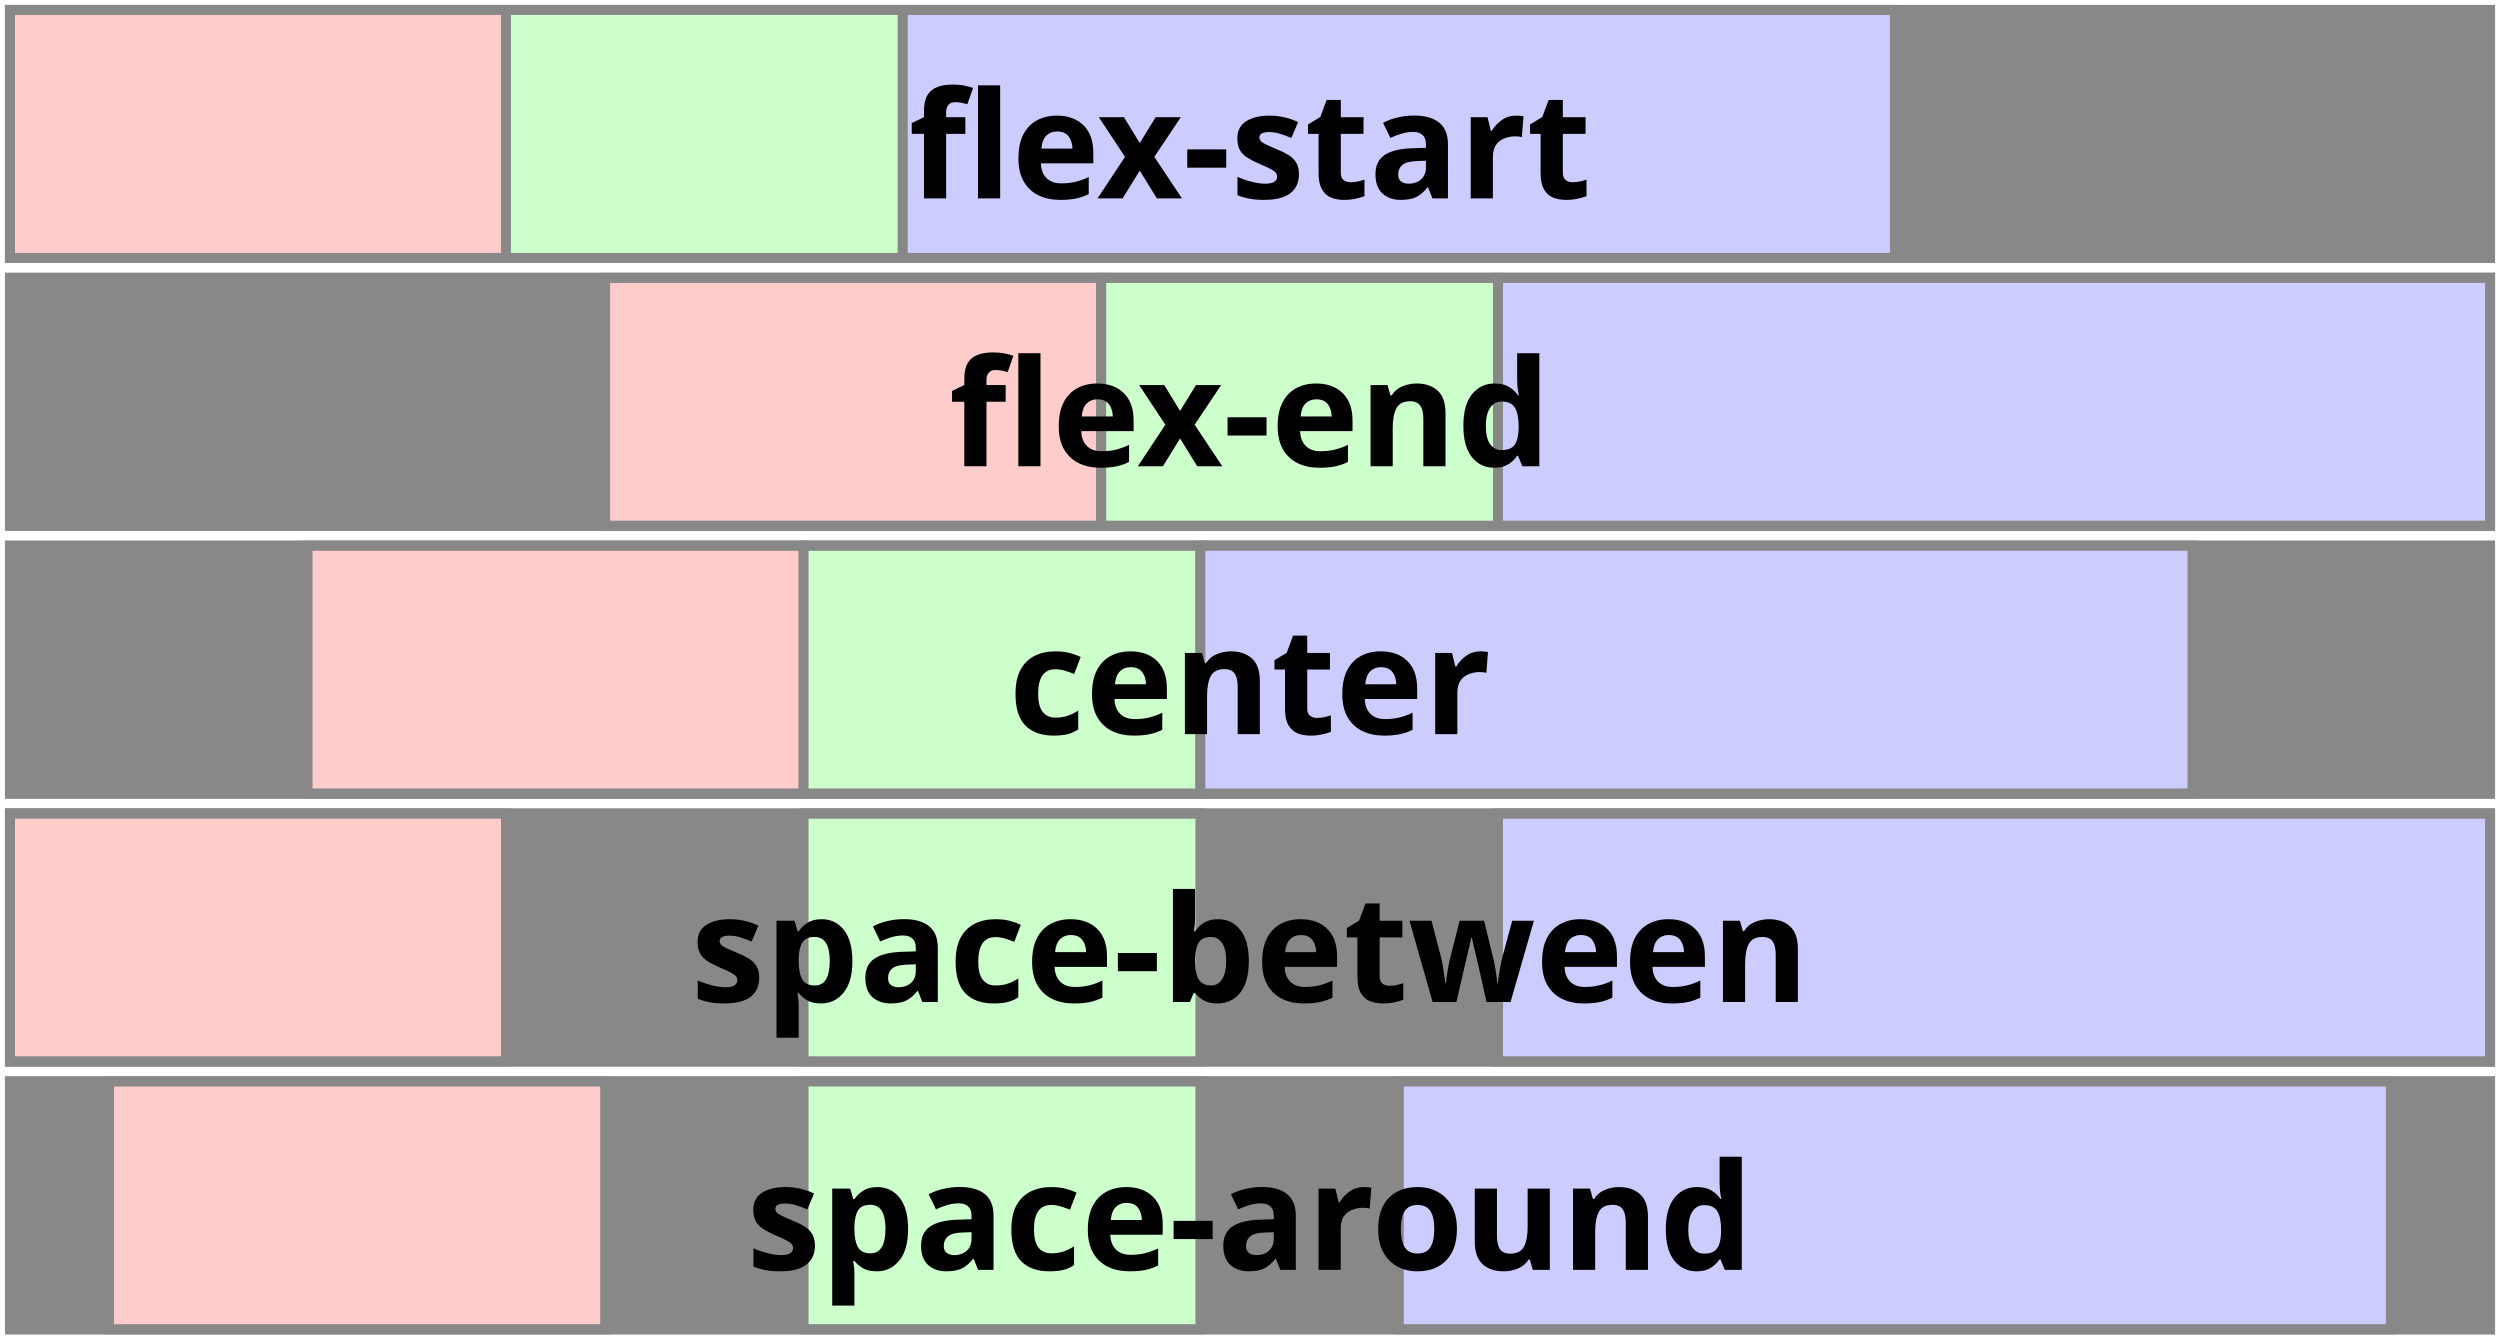
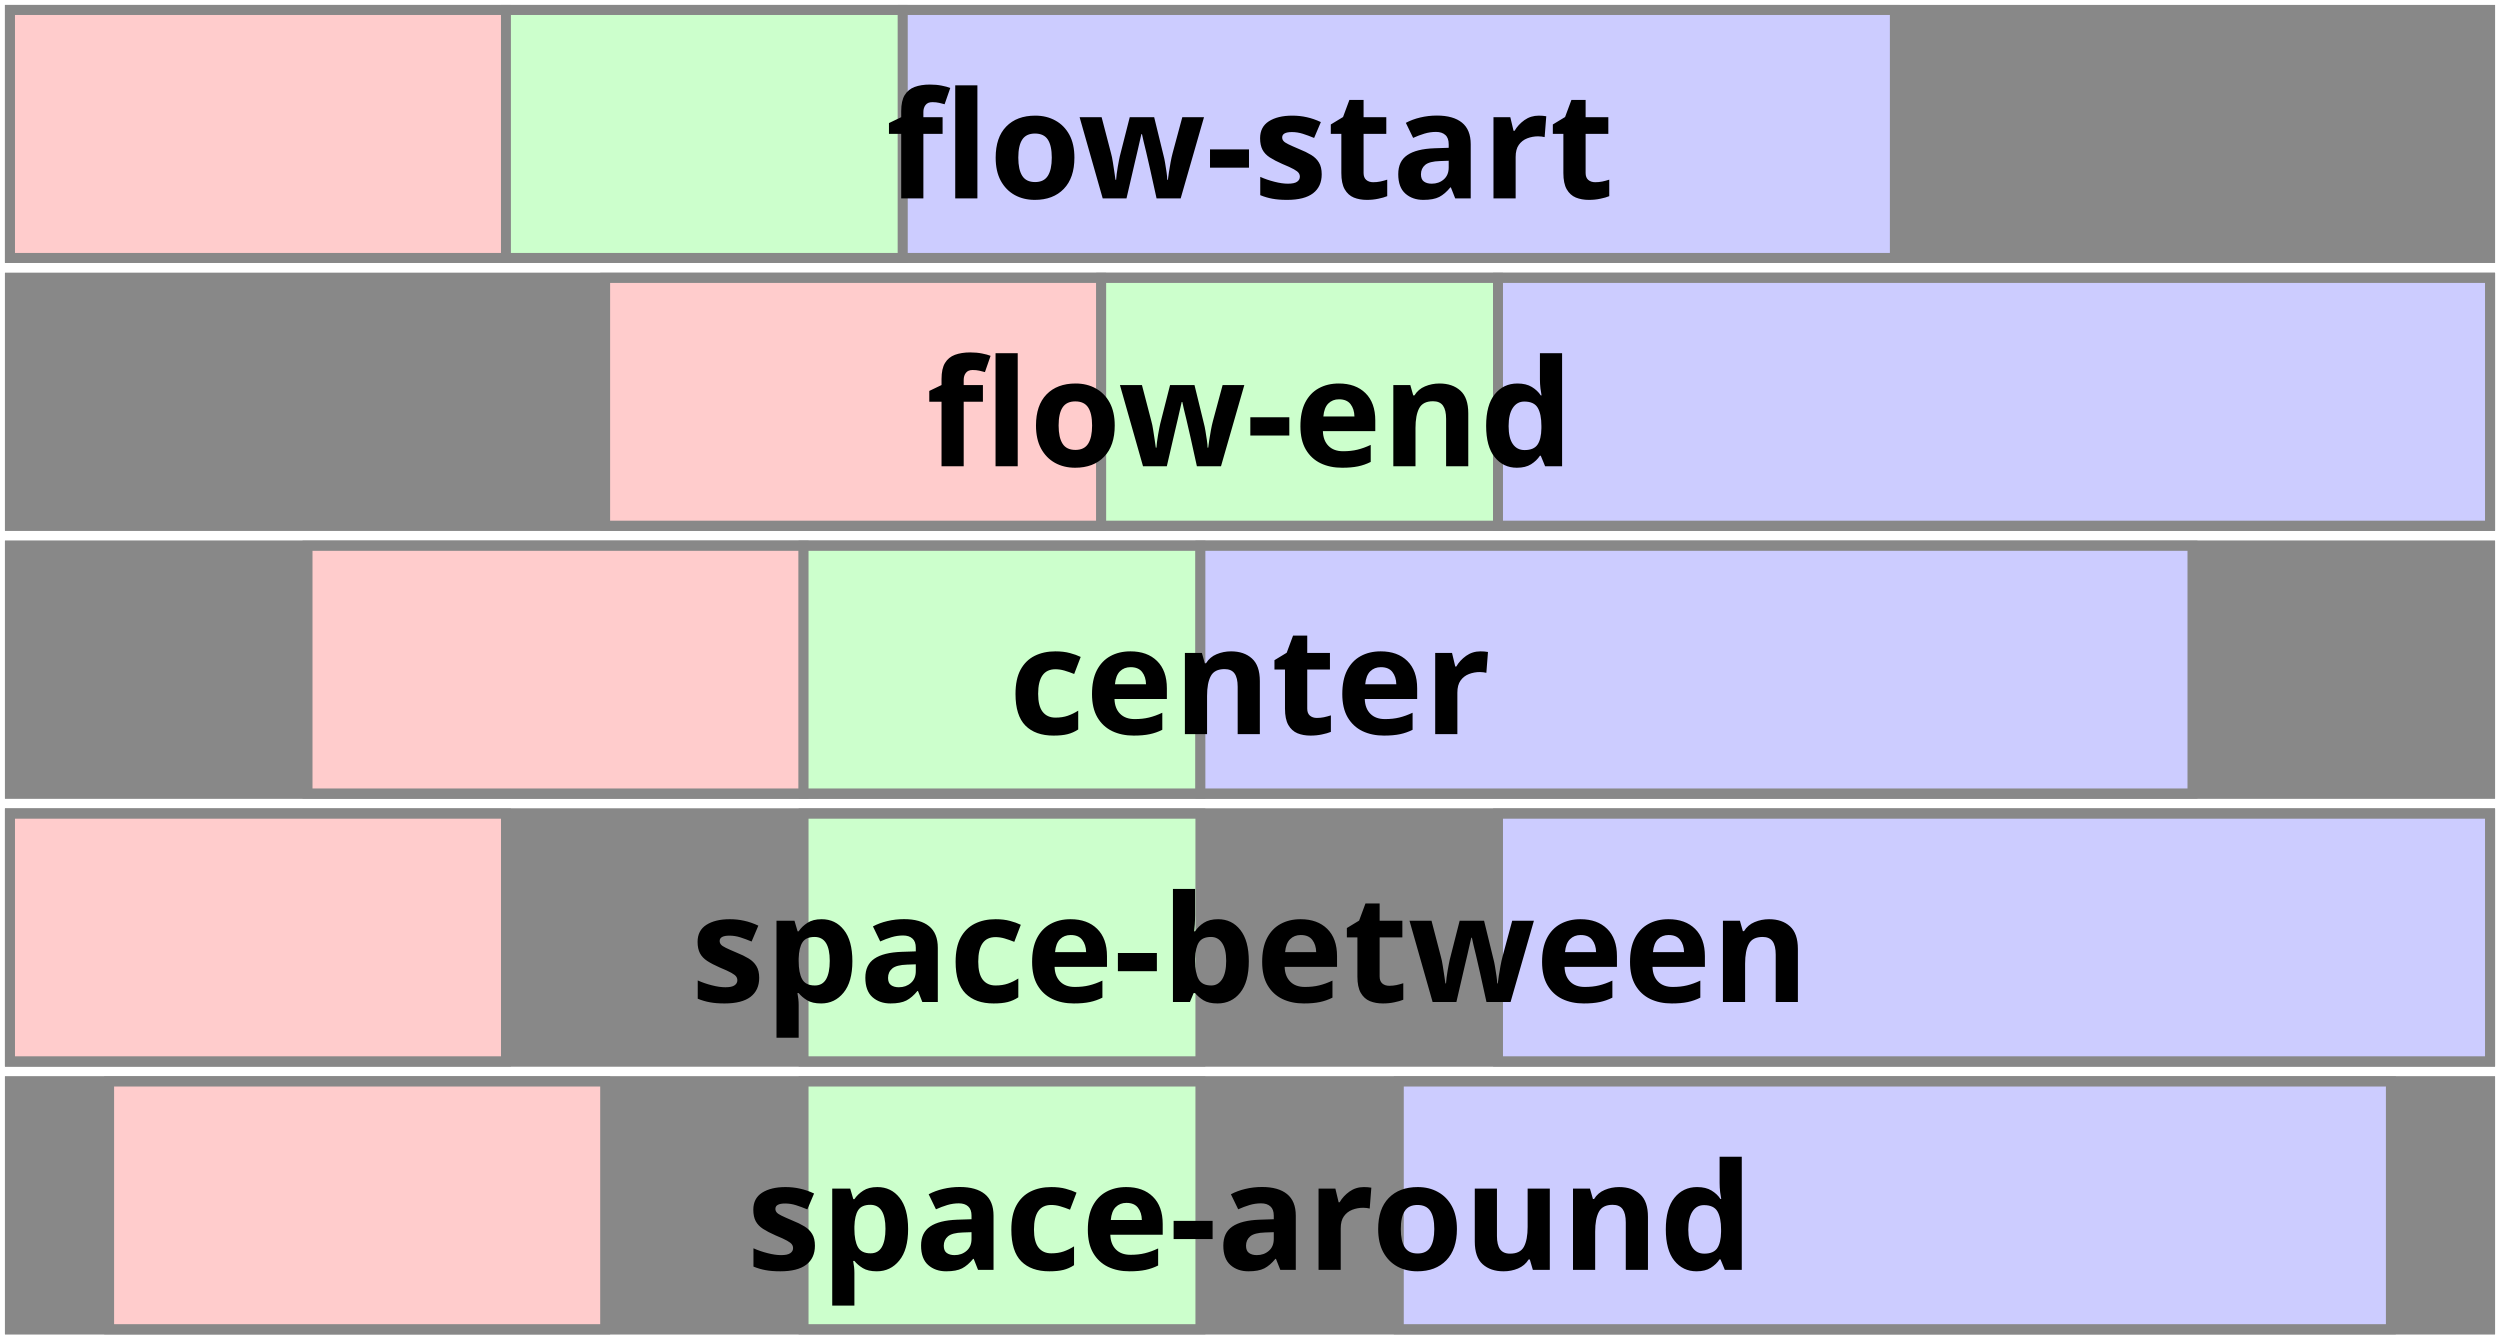
<svg xmlns="http://www.w3.org/2000/svg" width="504" height="270" viewBox="0 0 504 270">
  <defs>
    <pattern id="checker" width="20" height="20" patternUnits="userSpaceOnUse">
      <rect x="0" y="0" width="10" height="10" fill="#eee" />
      <rect x="10" y="10" width="10" height="10" fill="#eee" />
      <rect x="0" y="10" width="10" height="10" fill="#ccc" />
      <rect x="10" y="0" width="10" height="10" fill="#ccc" />
    </pattern>
  </defs>
  <style>
		text { font-family: sans-serif; font-weight: bold; font-size: 30px; text-anchor: middle; }
		rect { stroke-width: 2px; stroke: #888; }
		g &gt; rect:nth-child(1) { fill: #888 }
		g &gt; rect:nth-child(2) { fill: #fcc; }
		g &gt; rect:nth-child(3) { fill: #cfc; }
		g &gt; rect:nth-child(4) { fill: #ccf; }
		g &gt; rect:nth-child(5) { fill: transparent; }
	</style>
  <g transform="translate(2,2)">
    <rect x="0" y="0" width="500" height="50" />
    <rect x="0" y="0" width="100" height="50" />
    <rect x="100" y="0" width="80" height="50" />
    <rect x="180" y="0" width="200" height="50" />
    <rect x="0" y="0" width="500" height="50" />
-     <text x="250" y="38">flex-start</text>
+     <text x="250" y="38">flow-start</text>
  </g>
  <g transform="translate(2,56)">
    <rect x="0" y="0" width="500" height="50" />
    <rect x="120" y="0" width="100" height="50" />
    <rect x="220" y="0" width="80" height="50" />
    <rect x="300" y="0" width="200" height="50" />
    <rect x="0" y="0" width="500" height="50" />
-     <text x="250" y="38">flex-end</text>
+     <text x="250" y="38">flow-end</text>
  </g>
  <g transform="translate(2,110)">
    <rect x="0" y="0" width="500" height="50" />
    <rect x="60" y="0" width="100" height="50" />
    <rect x="160" y="0" width="80" height="50" />
    <rect x="240" y="0" width="200" height="50" />
    <rect x="0" y="0" width="500" height="50" />
    <text x="250" y="38">center</text>
  </g>
  <g transform="translate(2,164)">
    <rect x="0" y="0" width="500" height="50" />
    <rect x="0" y="0" width="100" height="50" />
    <rect x="160" y="0" width="80" height="50" />
    <rect x="300" y="0" width="200" height="50" />
    <rect x="0" y="0" width="500" height="50" />
    <text x="250" y="38">space-between</text>
  </g>
  <g transform="translate(2,218)">
    <rect x="0" y="0" width="500" height="50" />
    <rect x="20" y="0" width="100" height="50" />
    <rect x="160" y="0" width="80" height="50" />
    <rect x="280" y="0" width="200" height="50" />
    <rect x="0" y="0" width="500" height="50" />
    <text x="250" y="38">space-around</text>
  </g>
</svg>
